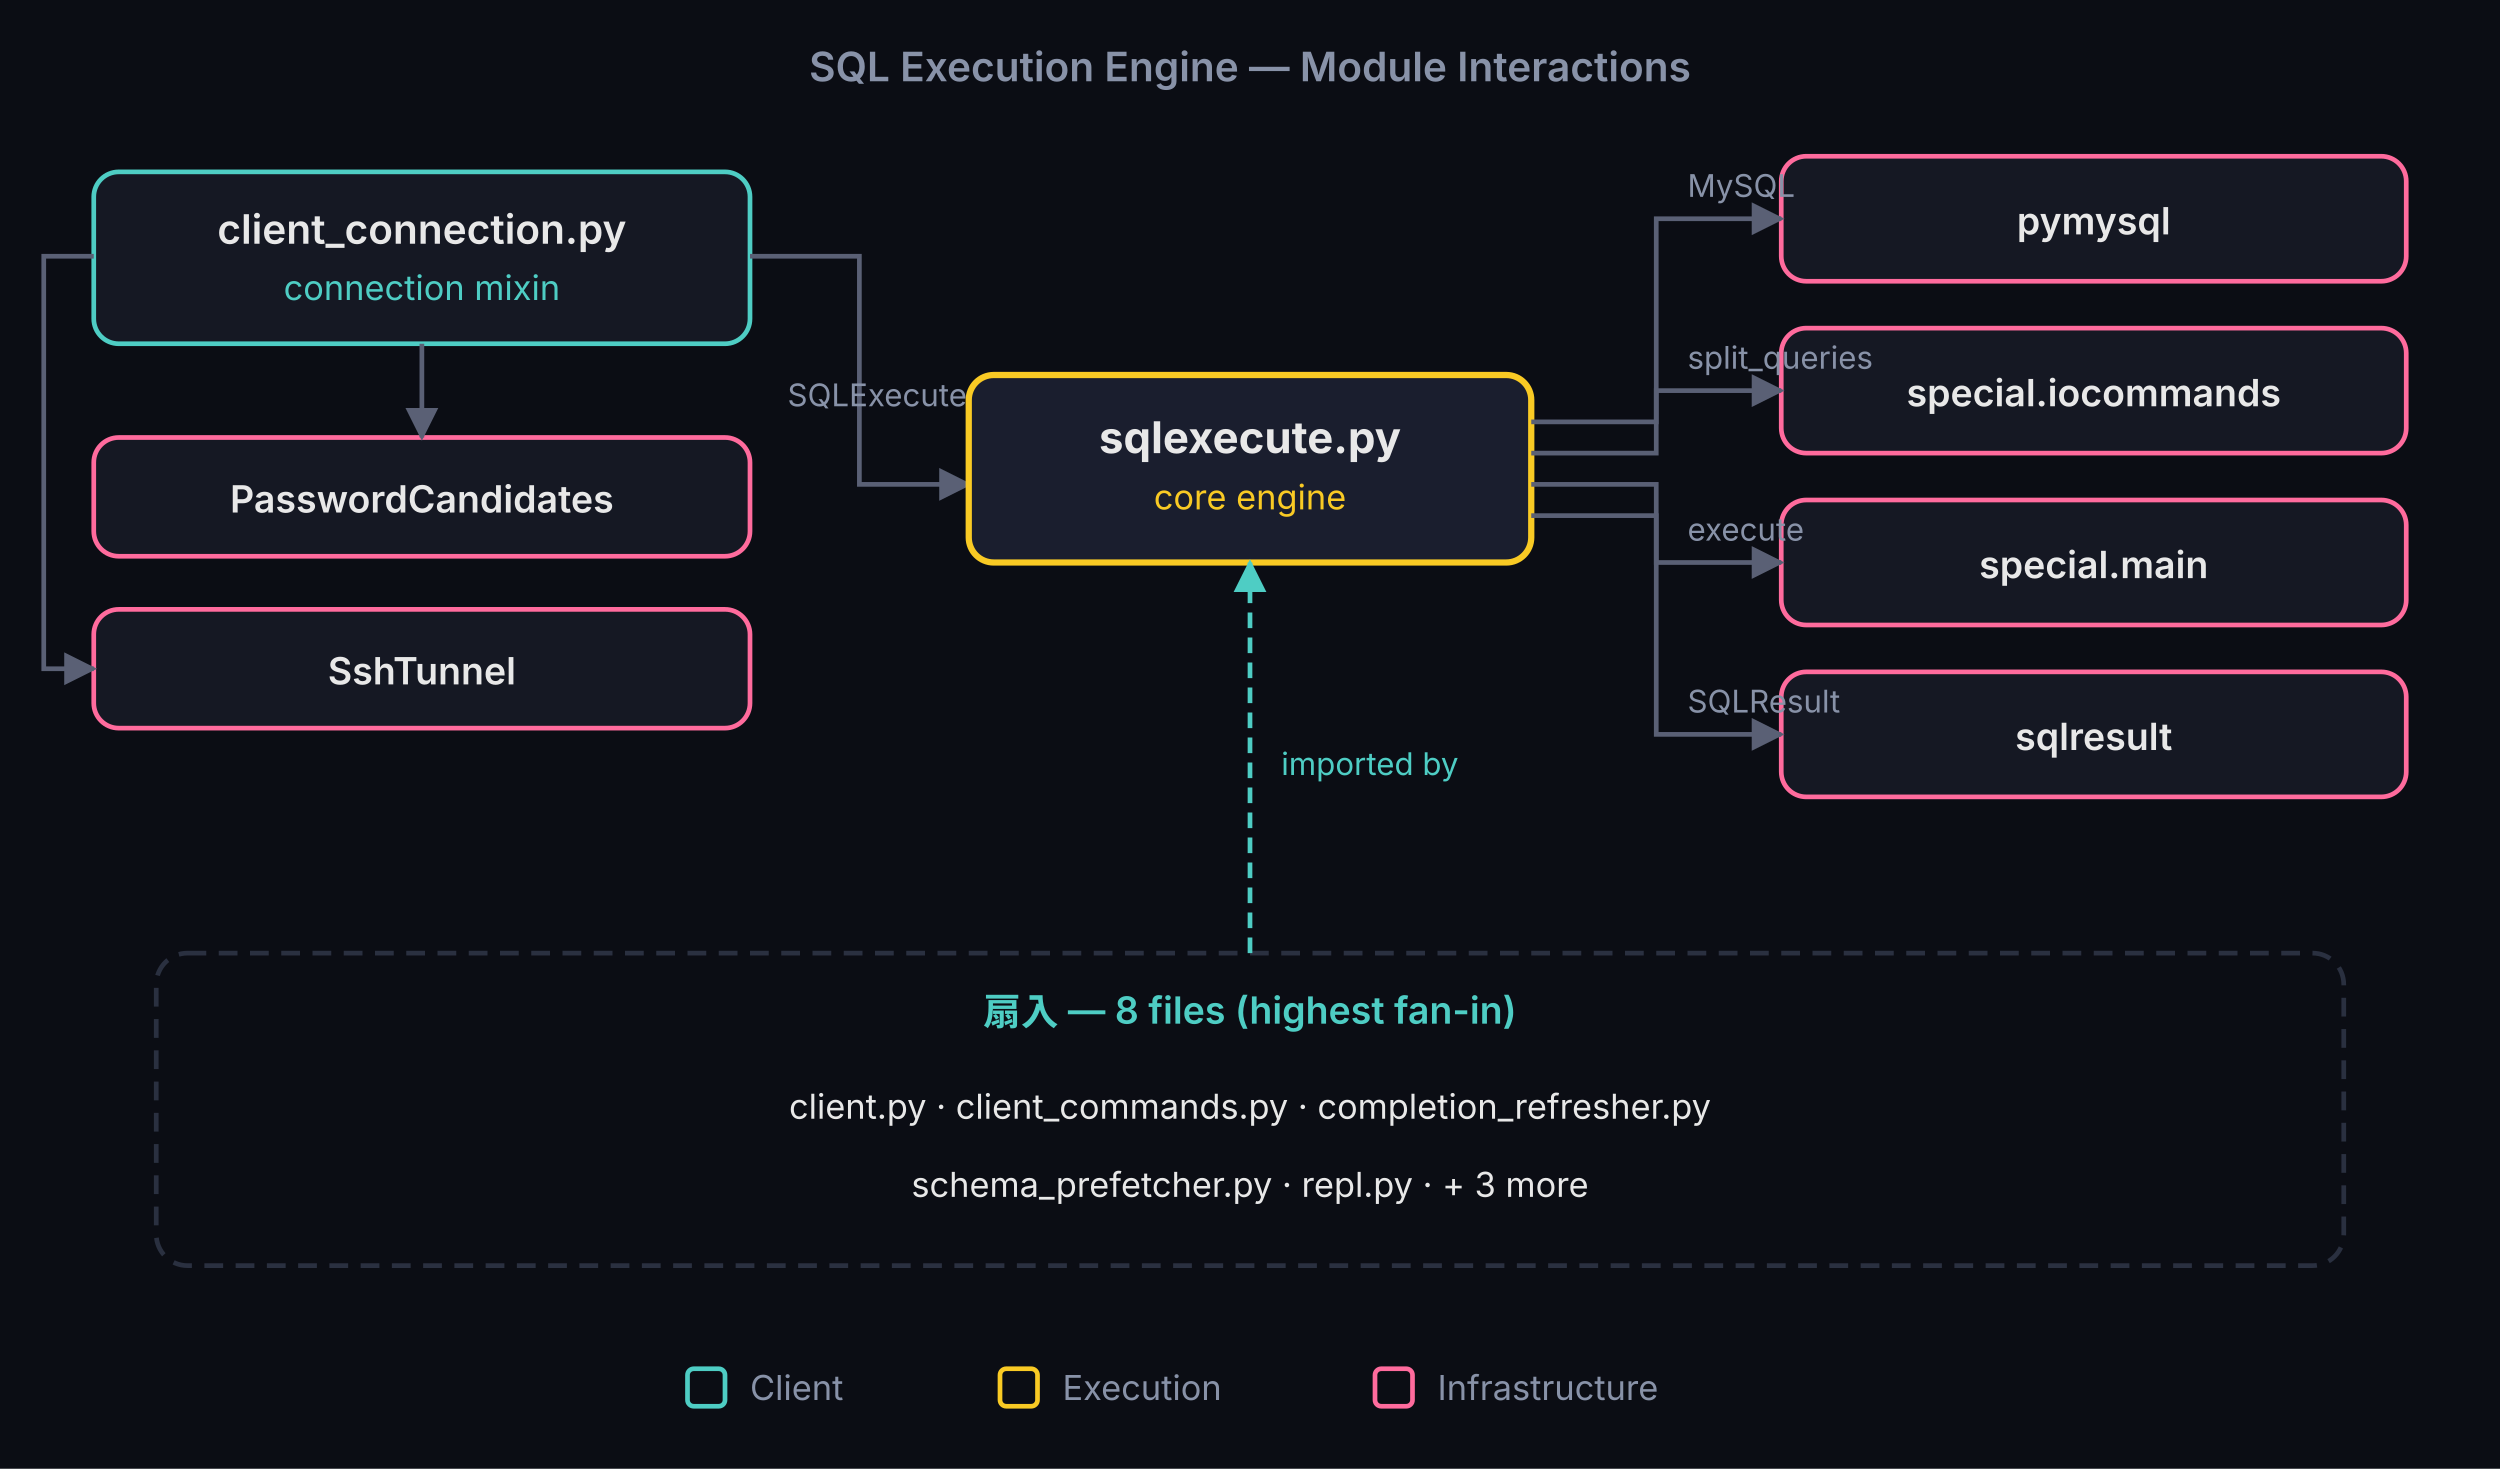
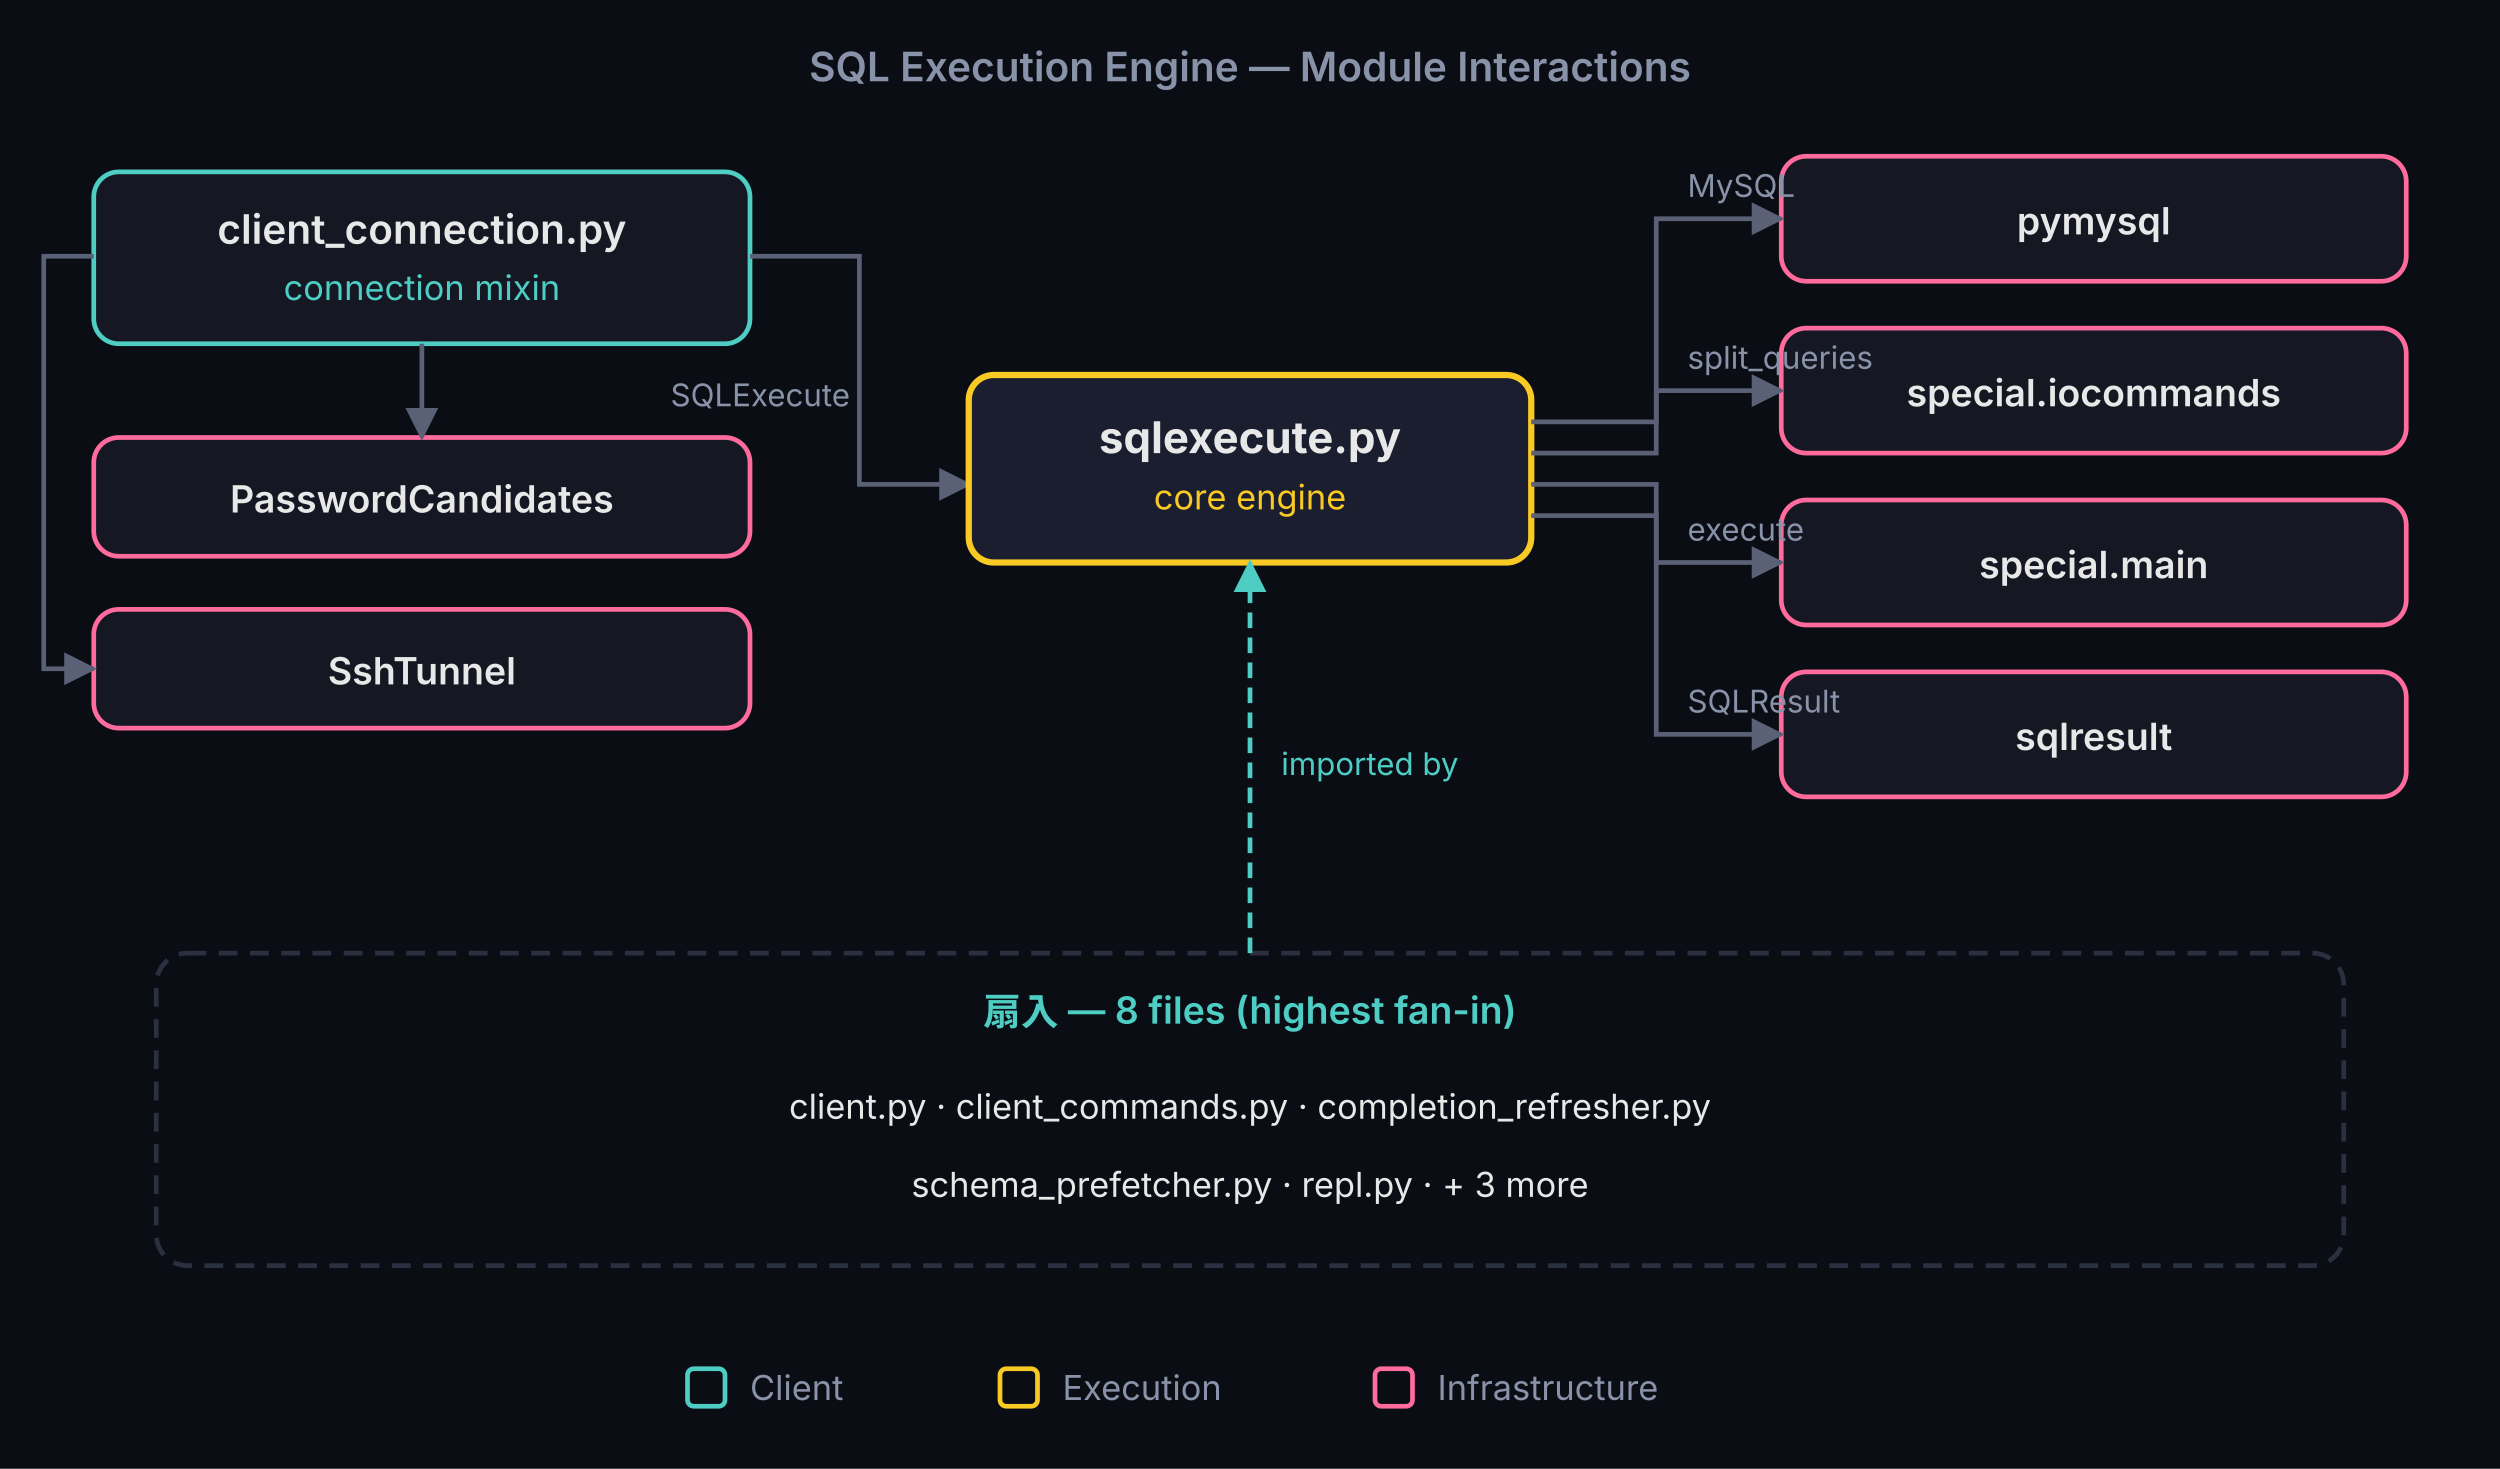
<svg xmlns="http://www.w3.org/2000/svg" viewBox="0 0 800 470" width="800" height="470">
  <defs>
    <marker id="arrow-int" viewBox="0 0 10 10" markerWidth="7" markerHeight="7" refX="9" refY="5" orient="auto">
      <path d="M0,0 L10,5 L0,10 z" fill="#5a6075" />
    </marker>
    <marker id="arrow-fanin" viewBox="0 0 10 10" markerWidth="7" markerHeight="7" refX="9" refY="5" orient="auto">
      <path d="M0,0 L10,5 L0,10 z" fill="#4ecdc4" />
    </marker>
  </defs>
  <rect width="800" height="470" fill="#0b0d14" />
  <text x="400" y="26" text-anchor="middle" fill="#8892a8" font-family="system-ui, -apple-system, sans-serif" font-size="13" font-weight="600">SQL Execution Engine — Module Interactions</text>
  <rect x="30" y="55" width="210" height="55" rx="8" fill="#151823" stroke="#4ecdc4" stroke-width="1.5" />
  <text x="135" y="78" text-anchor="middle" fill="#e8e8e8" font-family="system-ui, -apple-system, sans-serif" font-size="13" font-weight="600">client_connection.py</text>
  <text x="135" y="96" text-anchor="middle" fill="#4ecdc4" font-family="system-ui, -apple-system, sans-serif" font-size="11">connection mixin</text>
  <rect x="30" y="140" width="210" height="38" rx="8" fill="#151823" stroke="#ff6b9d" stroke-width="1.5" />
  <text x="135" y="164" text-anchor="middle" fill="#e8e8e8" font-family="system-ui, -apple-system, sans-serif" font-size="12" font-weight="600">PasswordCandidates</text>
  <rect x="30" y="195" width="210" height="38" rx="8" fill="#151823" stroke="#ff6b9d" stroke-width="1.5" />
  <text x="135" y="219" text-anchor="middle" fill="#e8e8e8" font-family="system-ui, -apple-system, sans-serif" font-size="12" font-weight="600">SshTunnel</text>
  <path d="M 135 110 L 135 140" fill="none" stroke="#5a6075" stroke-width="1.5" marker-end="url(#arrow-int)" />
  <path d="M 30 82 L 14 82 L 14 214 L 30 214" fill="none" stroke="#5a6075" stroke-width="1.5" marker-end="url(#arrow-int)" />
  <path d="M 240 82 L 275 82 L 275 155 L 310 155" fill="none" stroke="#5a6075" stroke-width="1.5" marker-end="url(#arrow-int)" />
-   <text x="252" y="130" fill="#8892a8" font-family="system-ui, -apple-system, sans-serif" font-size="10">SQLExecute</text>
+   <text x="272" y="130" text-anchor="end" fill="#8892a8" font-family="system-ui, -apple-system, sans-serif" font-size="10">SQLExecute</text>
  <rect x="310" y="120" width="180" height="60" rx="8" fill="#1a1e2e" stroke="#f9ca24" stroke-width="2" />
  <text x="400" y="145" text-anchor="middle" fill="#e8e8e8" font-family="system-ui, -apple-system, sans-serif" font-size="14" font-weight="700">sqlexecute.py</text>
  <text x="400" y="163" text-anchor="middle" fill="#f9ca24" font-family="system-ui, -apple-system, sans-serif" font-size="11">core engine</text>
  <rect x="570" y="50" width="200" height="40" rx="8" fill="#151823" stroke="#ff6b9d" stroke-width="1.5" />
  <text x="670" y="75" text-anchor="middle" fill="#e8e8e8" font-family="system-ui, -apple-system, sans-serif" font-size="12" font-weight="600">pymysql</text>
  <rect x="570" y="105" width="200" height="40" rx="8" fill="#151823" stroke="#ff6b9d" stroke-width="1.5" />
  <text x="670" y="130" text-anchor="middle" fill="#e8e8e8" font-family="system-ui, -apple-system, sans-serif" font-size="12" font-weight="600">special.iocommands</text>
  <rect x="570" y="160" width="200" height="40" rx="8" fill="#151823" stroke="#ff6b9d" stroke-width="1.5" />
  <text x="670" y="185" text-anchor="middle" fill="#e8e8e8" font-family="system-ui, -apple-system, sans-serif" font-size="12" font-weight="600">special.main</text>
  <rect x="570" y="215" width="200" height="40" rx="8" fill="#151823" stroke="#ff6b9d" stroke-width="1.5" />
  <text x="670" y="240" text-anchor="middle" fill="#e8e8e8" font-family="system-ui, -apple-system, sans-serif" font-size="12" font-weight="600">sqlresult</text>
  <path d="M 490 135 L 530 135 L 530 70 L 570 70" fill="none" stroke="#5a6075" stroke-width="1.5" marker-end="url(#arrow-int)" />
  <path d="M 490 145 L 530 145 L 530 125 L 570 125" fill="none" stroke="#5a6075" stroke-width="1.5" marker-end="url(#arrow-int)" />
  <path d="M 490 155 L 530 155 L 530 180 L 570 180" fill="none" stroke="#5a6075" stroke-width="1.5" marker-end="url(#arrow-int)" />
  <path d="M 490 165 L 530 165 L 530 235 L 570 235" fill="none" stroke="#5a6075" stroke-width="1.5" marker-end="url(#arrow-int)" />
  <text x="540" y="63" fill="#8892a8" font-family="system-ui, -apple-system, sans-serif" font-size="10">MySQL</text>
  <text x="540" y="118" fill="#8892a8" font-family="system-ui, -apple-system, sans-serif" font-size="10">split_queries</text>
  <text x="540" y="173" fill="#8892a8" font-family="system-ui, -apple-system, sans-serif" font-size="10">execute</text>
  <text x="540" y="228" fill="#8892a8" font-family="system-ui, -apple-system, sans-serif" font-size="10">SQLResult</text>
  <rect x="50" y="305" width="700" height="100" rx="10" fill="none" stroke="#2a3040" stroke-width="1.5" stroke-dasharray="6 4" />
  <text x="400" y="328" text-anchor="middle" fill="#4ecdc4" font-family="system-ui, -apple-system, sans-serif" font-size="12" font-weight="600">扇入 — 8 files (highest fan-in)</text>
  <text x="400" y="358" text-anchor="middle" fill="#e8e8e8" font-family="system-ui, -apple-system, sans-serif" font-size="11">client.py  ·  client_commands.py  ·  completion_refresher.py</text>
  <text x="400" y="383" text-anchor="middle" fill="#e8e8e8" font-family="system-ui, -apple-system, sans-serif" font-size="11">schema_prefetcher.py  ·  repl.py  ·  + 3 more</text>
  <path d="M 400 305 L 400 180" fill="none" stroke="#4ecdc4" stroke-width="1.5" stroke-dasharray="5 3" marker-end="url(#arrow-fanin)" />
  <text x="410" y="248" fill="#4ecdc4" font-family="system-ui, -apple-system, sans-serif" font-size="10">imported by</text>
  <rect x="220" y="438" width="12" height="12" rx="2" fill="none" stroke="#4ecdc4" stroke-width="1.5" />
  <text x="240" y="448" fill="#8892a8" font-family="system-ui, -apple-system, sans-serif" font-size="11">Client</text>
  <rect x="320" y="438" width="12" height="12" rx="2" fill="none" stroke="#f9ca24" stroke-width="1.5" />
  <text x="340" y="448" fill="#8892a8" font-family="system-ui, -apple-system, sans-serif" font-size="11">Execution</text>
  <rect x="440" y="438" width="12" height="12" rx="2" fill="none" stroke="#ff6b9d" stroke-width="1.5" />
  <text x="460" y="448" fill="#8892a8" font-family="system-ui, -apple-system, sans-serif" font-size="11">Infrastructure</text>
</svg>
